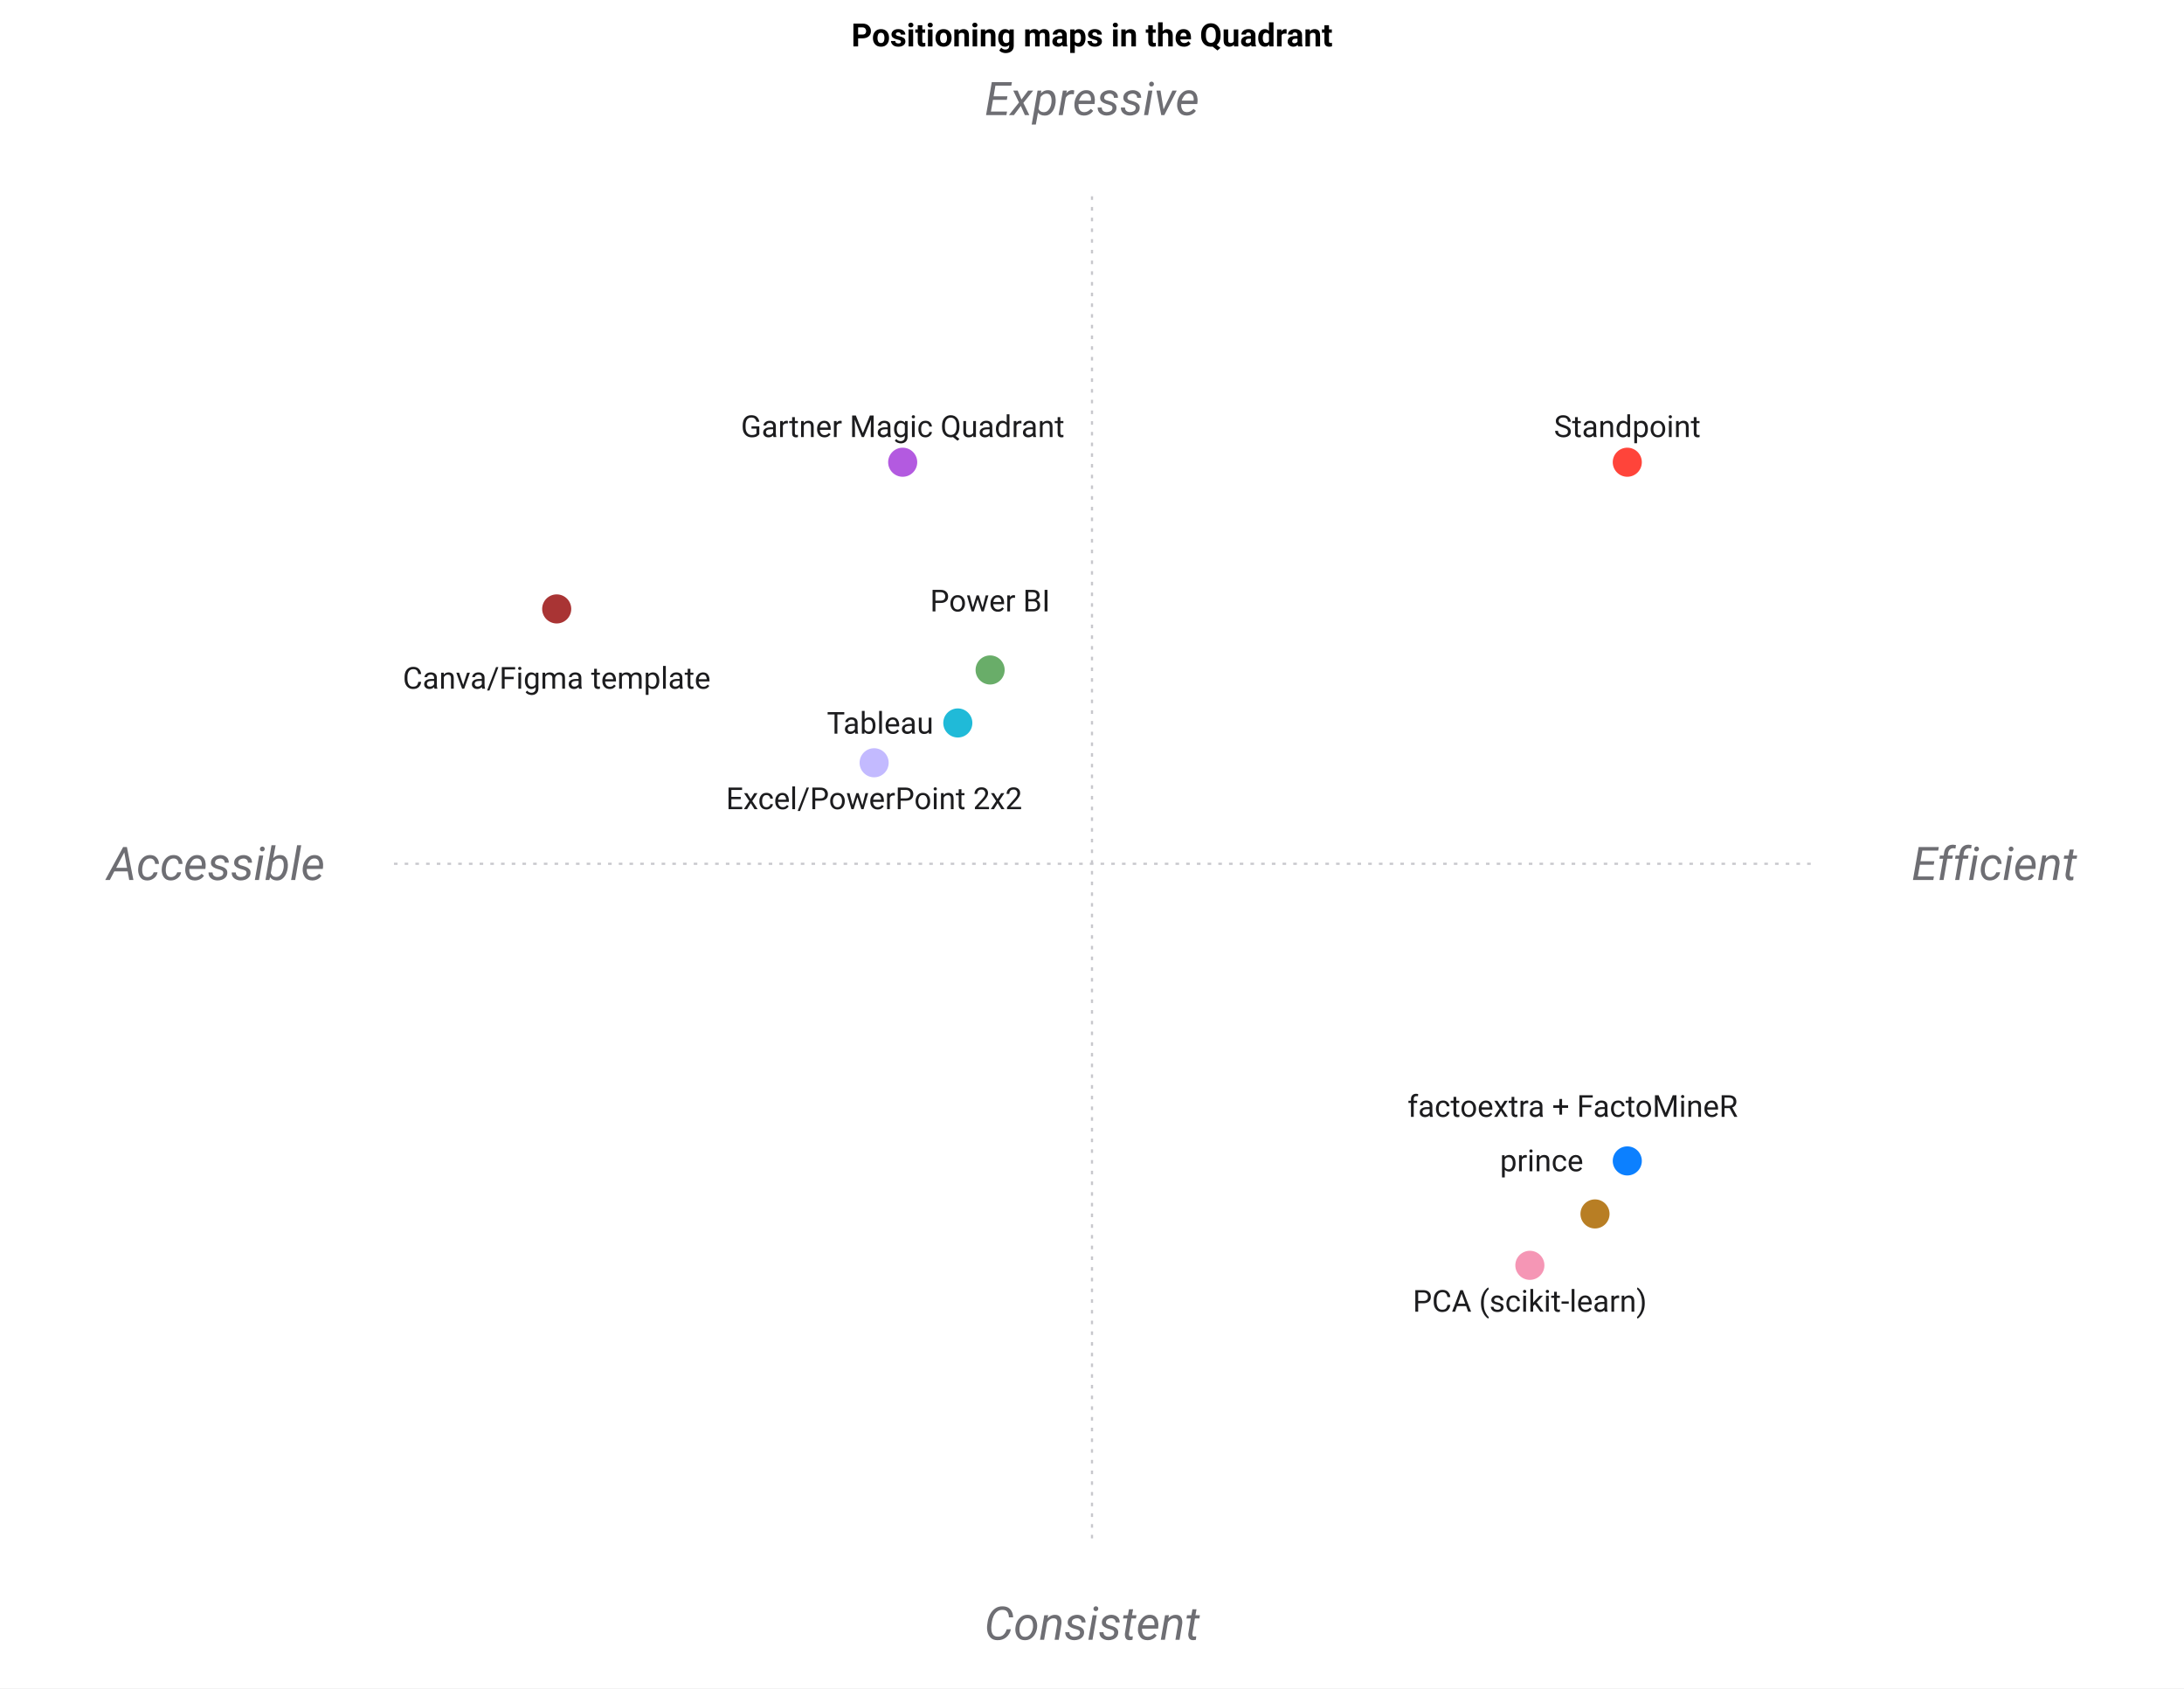
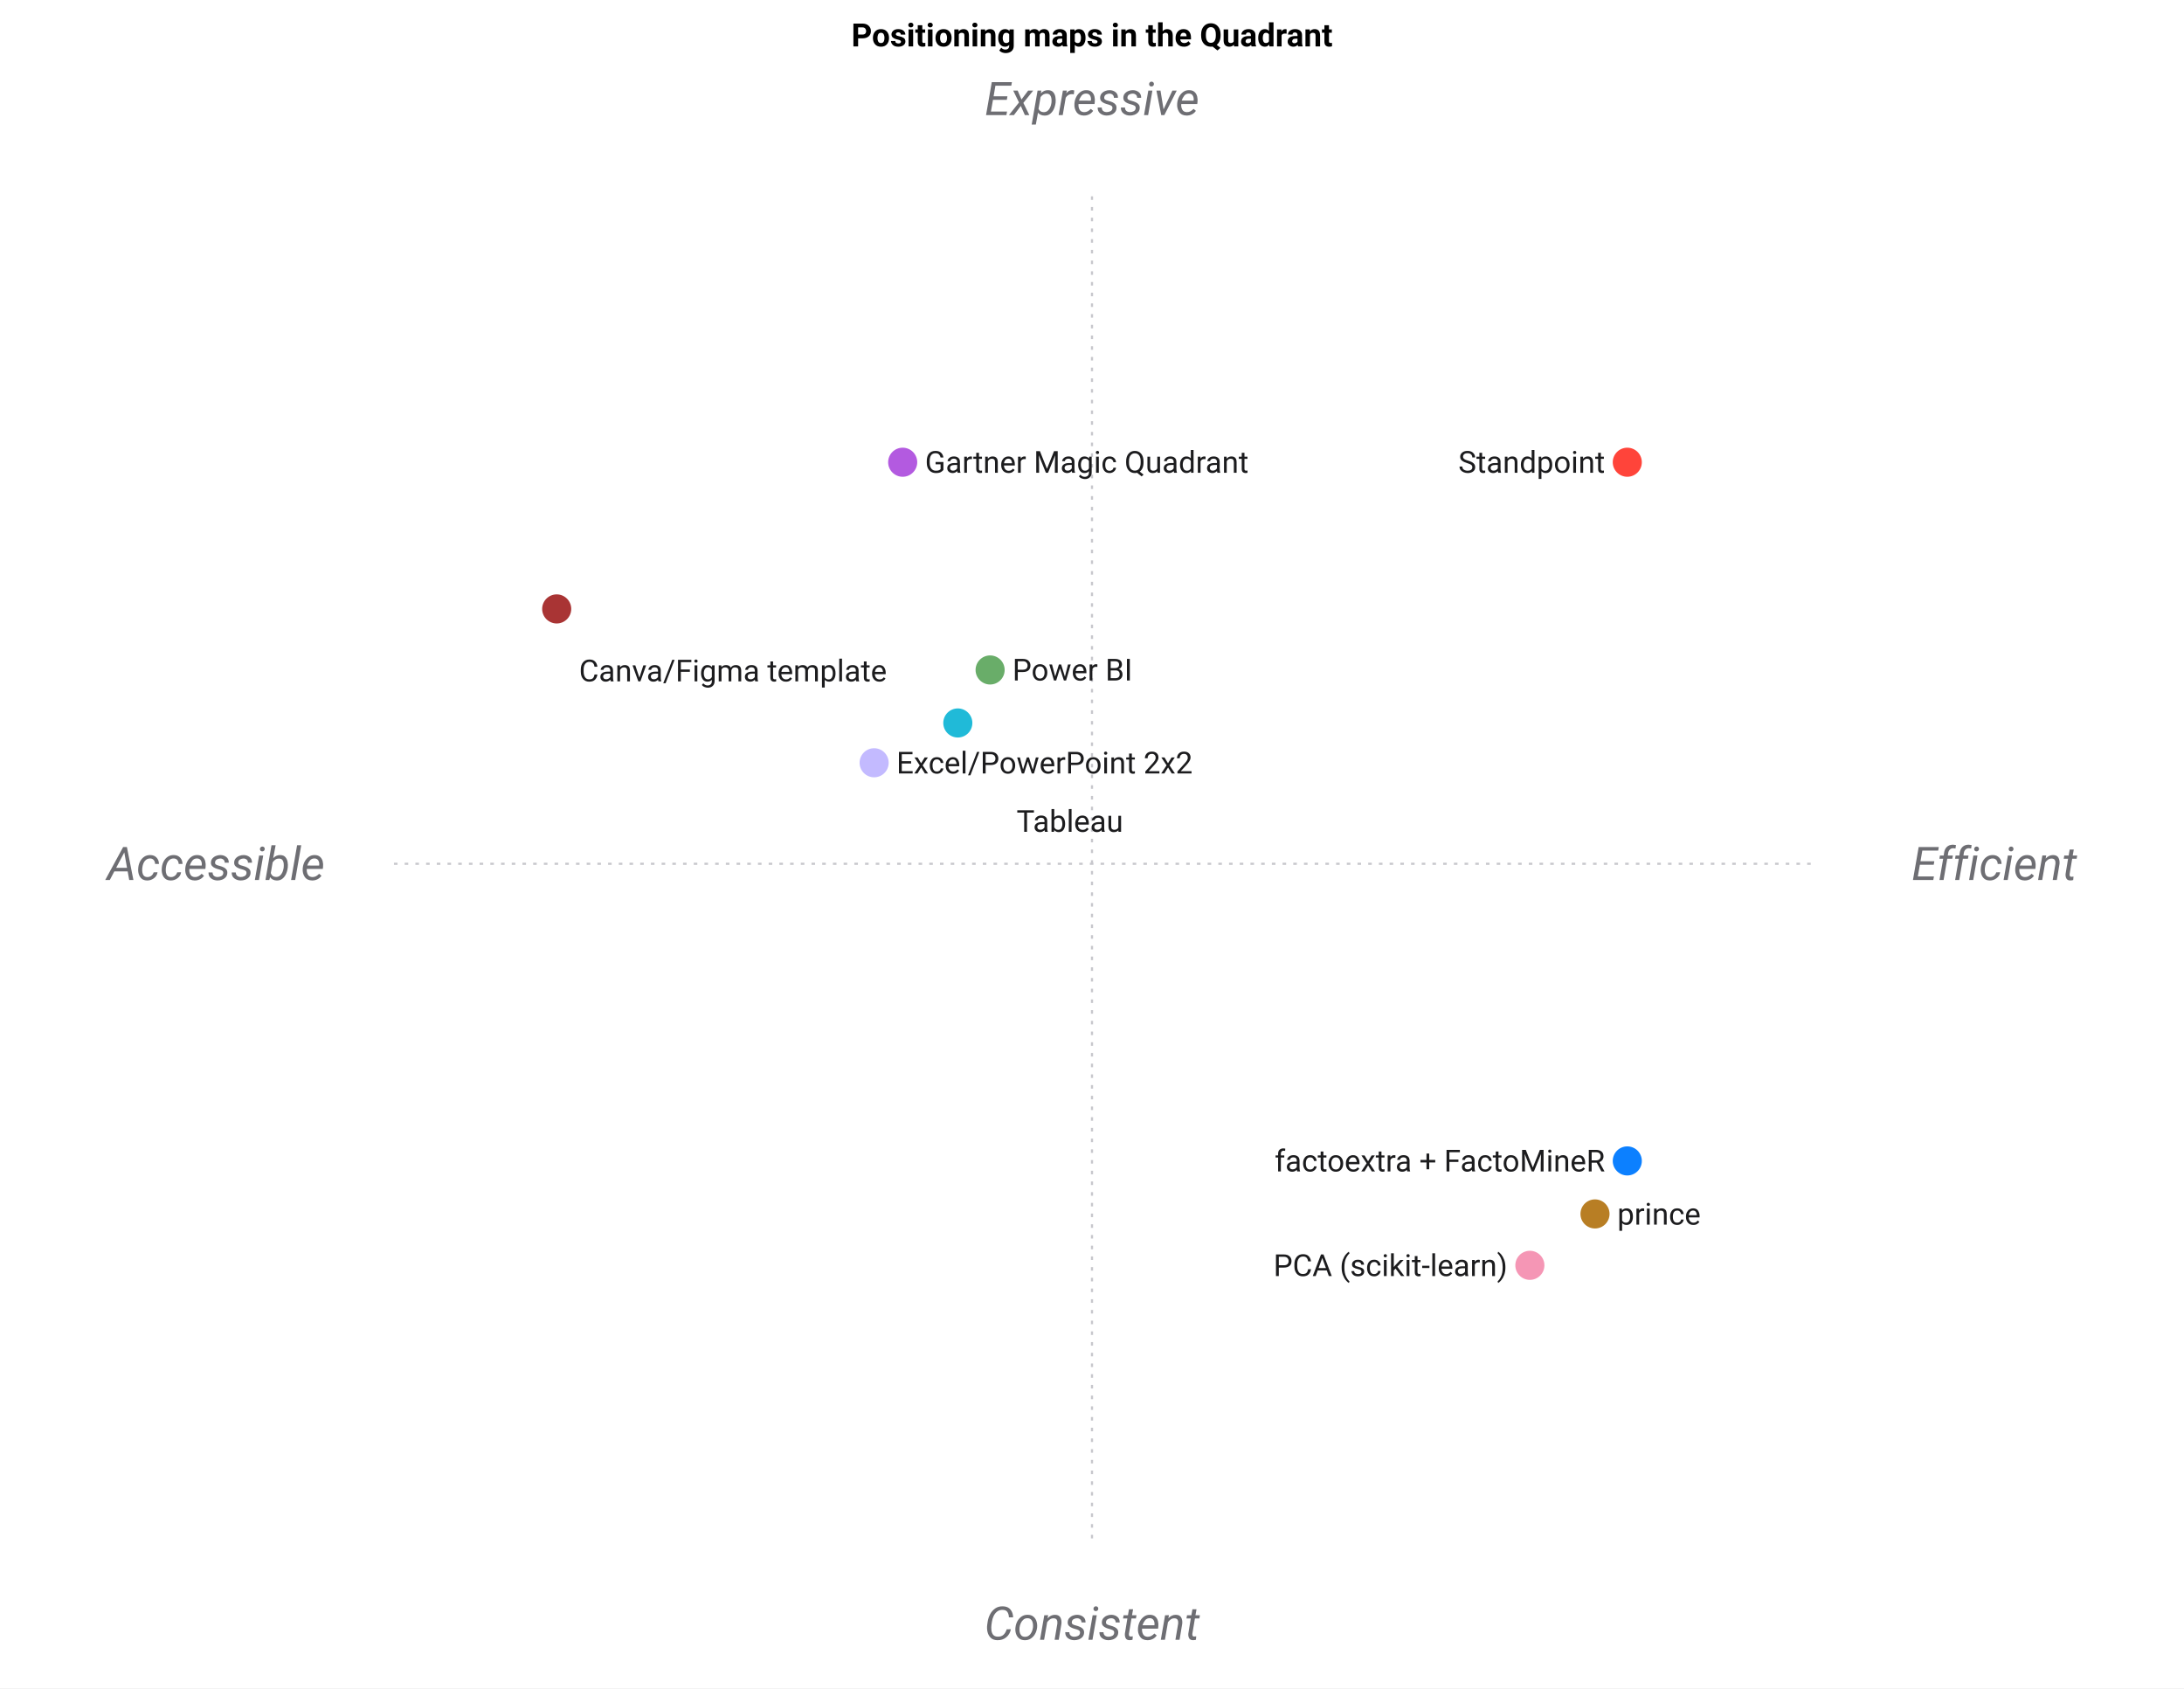
<svg xmlns="http://www.w3.org/2000/svg" width="1224" height="946" viewBox="0 0 1224 946" role="img" aria-labelledby="sp-title sp-desc" font-family="Roboto, -apple-system, Helvetica, Arial, sans-serif">
  <rect width="1224" height="946" fill="#FFFFFF" />
  <style>.sp-dot{cursor:pointer}.sp-dot:hover circle,.sp-dot:focus circle{stroke-width:2.4}.sp-dot:hover,.sp-dot:focus{filter:brightness(1.08);outline:none}</style>
  <line x1="220.8" y1="484.0" x2="1018.3" y2="484.0" stroke="#C7C7CC" stroke-width="1.2" stroke-dasharray="2,4" />
  <line x1="612.0" y1="862.0" x2="612.0" y2="106.0" stroke="#C7C7CC" stroke-width="1.2" stroke-dasharray="2,4" />
  <text data-pole="right" x="1164.0" y="493.1" font-size="26" font-style="italic" fill="#6E6E73" text-anchor="end">Efficient</text>
  <text data-pole="left" x="60.0" y="493.1" font-size="26" font-style="italic" fill="#6E6E73" text-anchor="start">Accessible</text>
  <text data-pole="top" x="612.0" y="64.5" font-size="26" font-style="italic" fill="#6E6E73" text-anchor="middle">Expressive</text>
  <text data-pole="bottom" x="612.0" y="918.8" font-size="26" font-style="italic" fill="#6E6E73" text-anchor="middle">Consistent</text>
  <g class="sp-dot" tabindex="0" role="img" aria-label="Positioning maps: Standpoint role: best axis1: 2.11 axis2: 1.93">
    <circle cx="912.0" cy="259.0" r="8.65" fill="#FF3B30" stroke="white" stroke-width="1" opacity="0.95" />
  </g>
-   <text x="912.0" y="244.9" font-size="17" fill="#1C1C1E" text-anchor="middle">Standpoint</text>
+   <text x="899.5" y="264.9" font-size="17" fill="#1C1C1E" text-anchor="end">Standpoint</text>
  <g class="sp-dot" tabindex="0" role="img" aria-label="Positioning maps: prince role: competitor axis1: 1.98 axis2: -1.68">
    <circle cx="893.9" cy="680.2" r="8.65" fill="#B47819" stroke="white" stroke-width="1" opacity="0.95" />
  </g>
-   <text x="864.0" y="656.3" font-size="17" fill="#1C1C1E" text-anchor="middle">prince</text>
+   <text x="906.4" y="686.2" font-size="17" fill="#1C1C1E" text-anchor="start">prince</text>
  <g class="sp-dot" tabindex="0" role="img" aria-label="Positioning maps: PCA (scikit-learn) role: competitor axis1: 1.73 axis2: -1.93">
    <circle cx="857.4" cy="709.0" r="8.65" fill="#F591B1" stroke="white" stroke-width="1" opacity="0.95" />
  </g>
-   <text x="857.4" y="735.0" font-size="17" fill="#1C1C1E" text-anchor="middle">PCA (scikit-learn)</text>
+   <text x="844.9" y="715.0" font-size="17" fill="#1C1C1E" text-anchor="end">PCA (scikit-learn)</text>
  <g class="sp-dot" tabindex="0" role="img" aria-label="Positioning maps: factoextra + FactoMineR role: right axis1: 2.11 axis2: -1.43">
    <circle cx="912.0" cy="650.5" r="8.65" fill="#007AFF" stroke="white" stroke-width="1" opacity="0.95" />
  </g>
-   <text x="881.4" y="625.8" font-size="17" fill="#1C1C1E" text-anchor="middle">factoextra + FactoMineR</text>
+   <text x="899.5" y="656.4" font-size="17" fill="#1C1C1E" text-anchor="end">factoextra + FactoMineR</text>
  <g class="sp-dot" tabindex="0" role="img" aria-label="Positioning maps: Tableau role: competitor axis1: -0.53 axis2: 0.68">
    <circle cx="536.8" cy="405.1" r="8.65" fill="#15B7D6" stroke="white" stroke-width="1" opacity="0.95" />
  </g>
-   <text x="493.3" y="411.1" font-size="17" fill="#1C1C1E" text-anchor="middle">Tableau</text>
+   <text x="569.7" y="466.1" font-size="17" fill="#1C1C1E" text-anchor="start">Tableau</text>
  <g class="sp-dot" tabindex="0" role="img" aria-label="Positioning maps: Power BI role: competitor axis1: -0.40 axis2: 0.93">
    <circle cx="554.9" cy="375.4" r="8.65" fill="#62A962" stroke="white" stroke-width="1" opacity="0.95" />
  </g>
-   <text x="554.9" y="342.6" font-size="17" fill="#1C1C1E" text-anchor="middle">Power BI</text>
+   <text x="567.4" y="381.3" font-size="17" fill="#1C1C1E" text-anchor="start">Power BI</text>
  <g class="sp-dot" tabindex="0" role="img" aria-label="Positioning maps: Gartner Magic Quadrant role: top axis1: -0.75 axis2: 1.93">
    <circle cx="505.9" cy="259.0" r="8.65" fill="#AF52DE" stroke="white" stroke-width="1" opacity="0.95" />
  </g>
-   <text x="505.9" y="244.9" font-size="17" fill="#1C1C1E" text-anchor="middle">Gartner Magic Quadrant</text>
+   <text x="518.4" y="264.9" font-size="17" fill="#1C1C1E" text-anchor="start">Gartner Magic Quadrant</text>
  <g class="sp-dot" tabindex="0" role="img" aria-label="Positioning maps: Excel/PowerPoint 2x2 role: competitor axis1: -0.86 axis2: 0.49">
    <circle cx="489.9" cy="427.4" r="8.65" fill="#C0B7FF" stroke="white" stroke-width="1" opacity="0.95" />
  </g>
-   <text x="489.9" y="453.4" font-size="17" fill="#1C1C1E" text-anchor="middle">Excel/PowerPoint 2x2</text>
+   <text x="502.4" y="433.4" font-size="17" fill="#1C1C1E" text-anchor="start">Excel/PowerPoint 2x2</text>
  <g class="sp-dot" tabindex="0" role="img" aria-label="Positioning maps: Canva/Figma template role: worst axis1: -2.11 axis2: 1.23">
    <circle cx="312.0" cy="341.2" r="8.65" fill="#A52A2A" stroke="white" stroke-width="1" opacity="0.95" />
  </g>
-   <text x="312.0" y="385.9" font-size="17" fill="#1C1C1E" text-anchor="middle">Canva/Figma template</text>
+   <text x="324.5" y="381.8" font-size="17" fill="#1C1C1E" text-anchor="start">Canva/Figma template</text>
  <text x="612.0" y="26" font-size="18" font-weight="bold" fill="#000" text-anchor="middle">Positioning maps in the Quadrant</text>
</svg>
